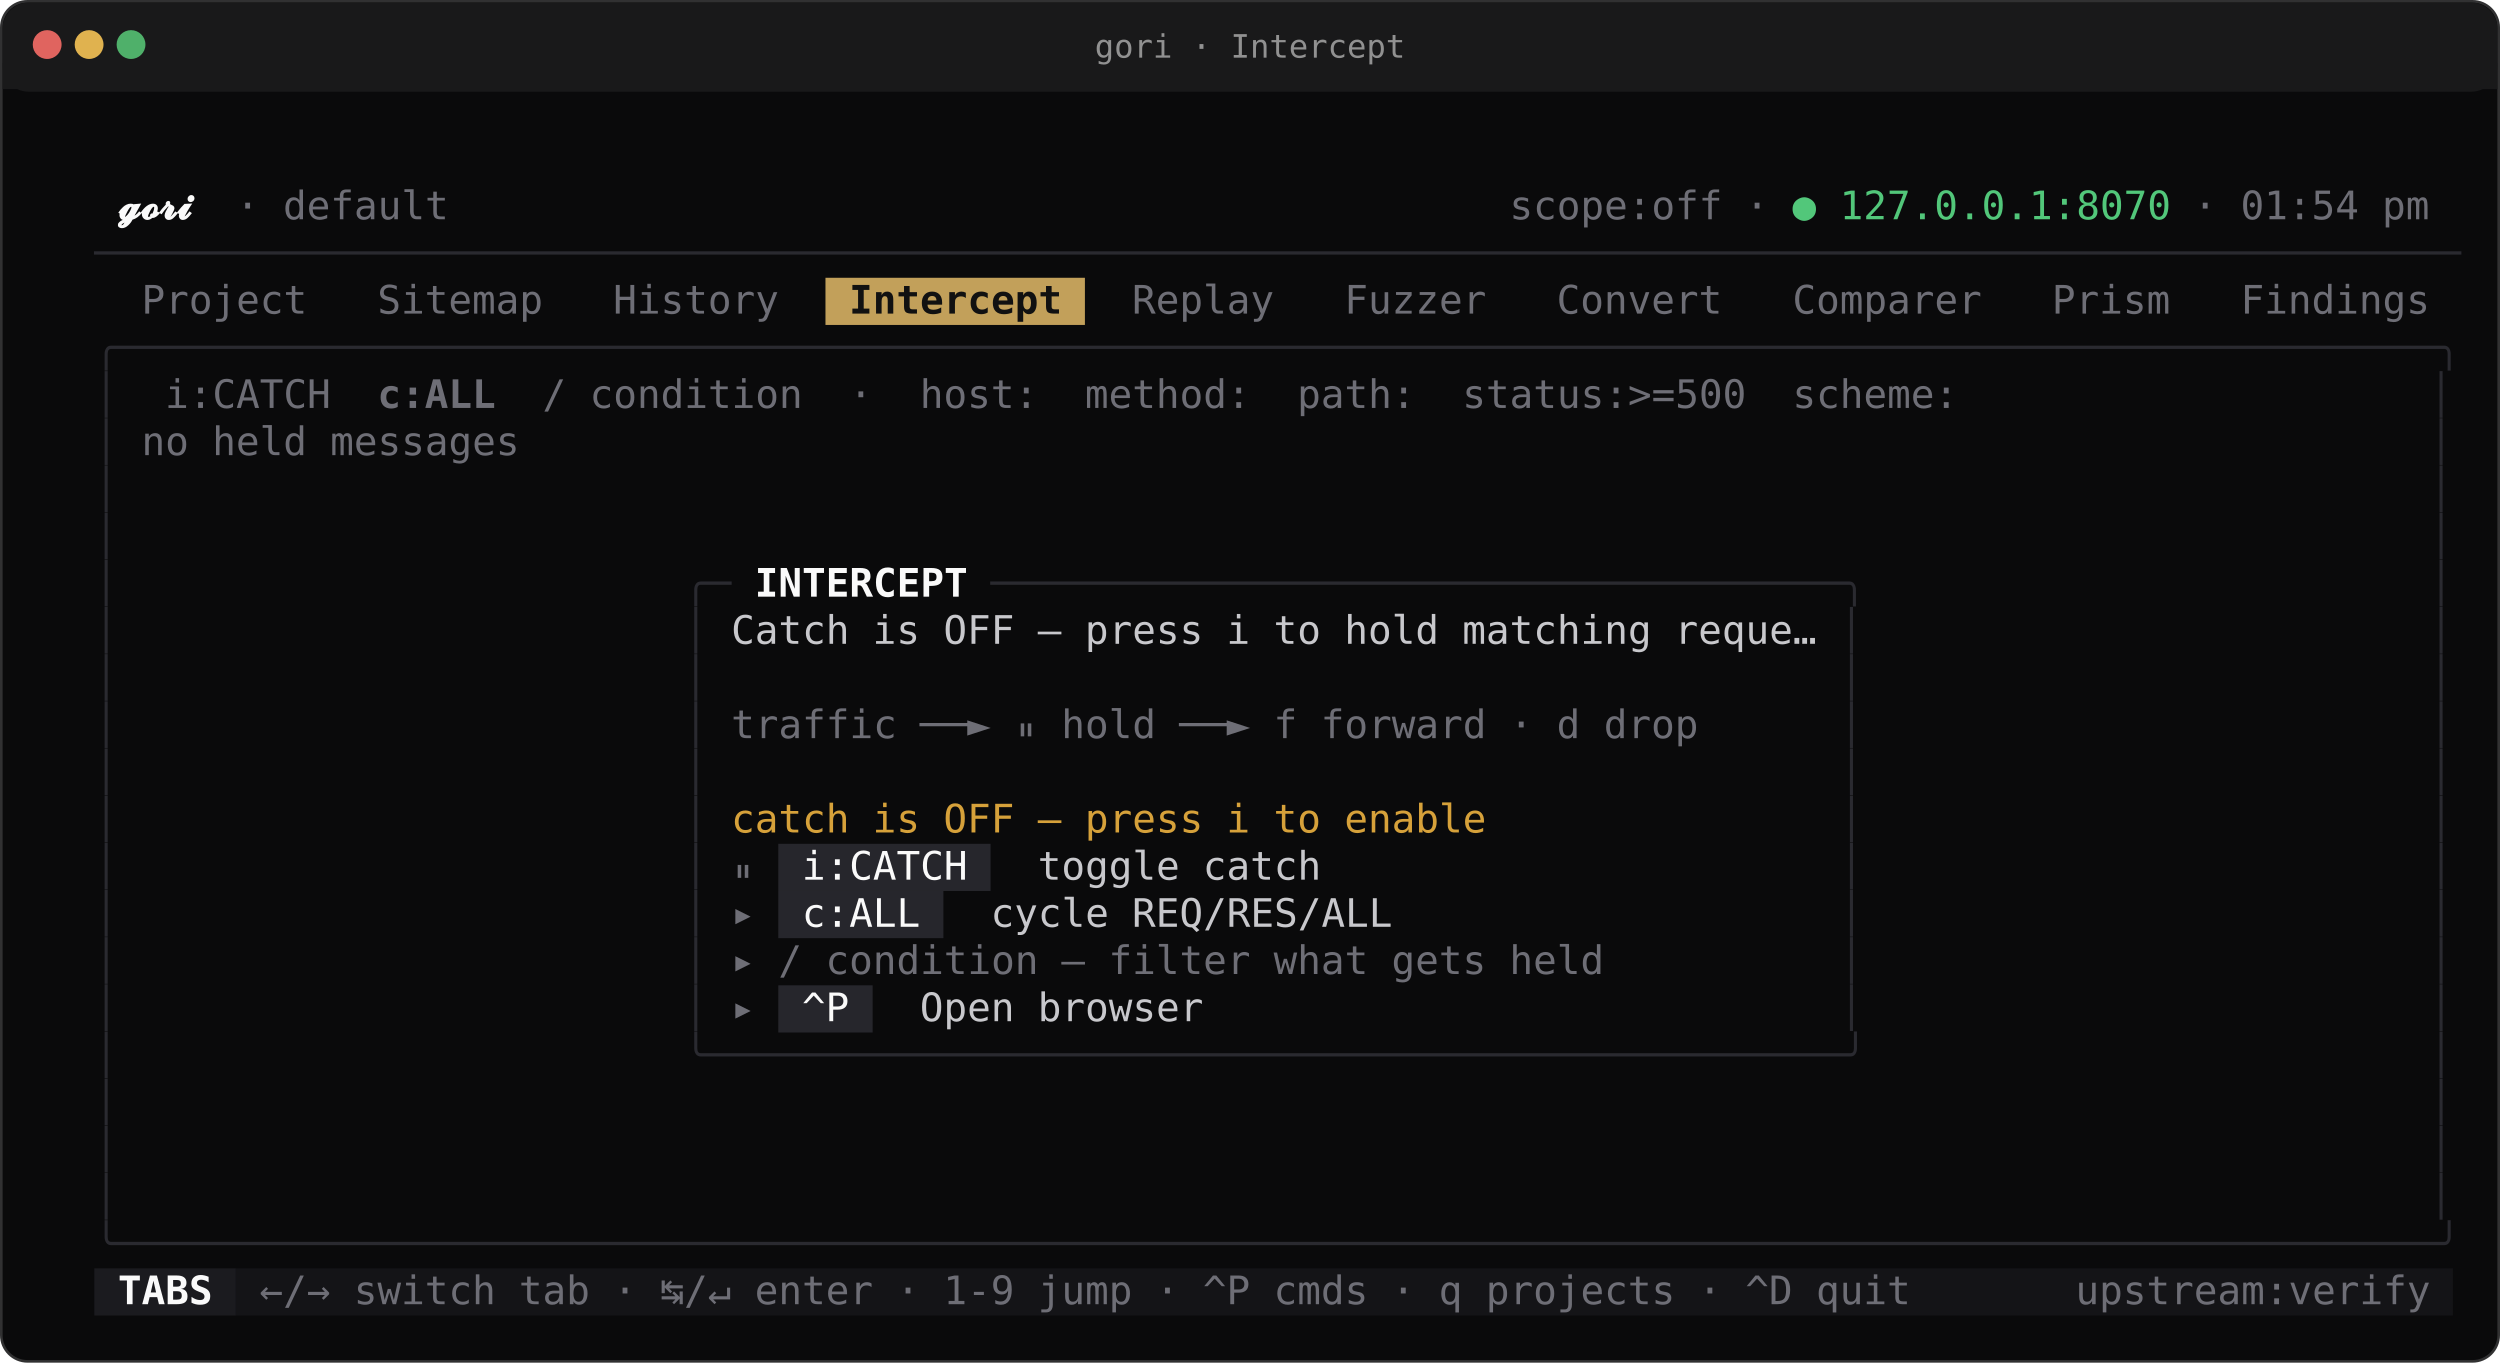
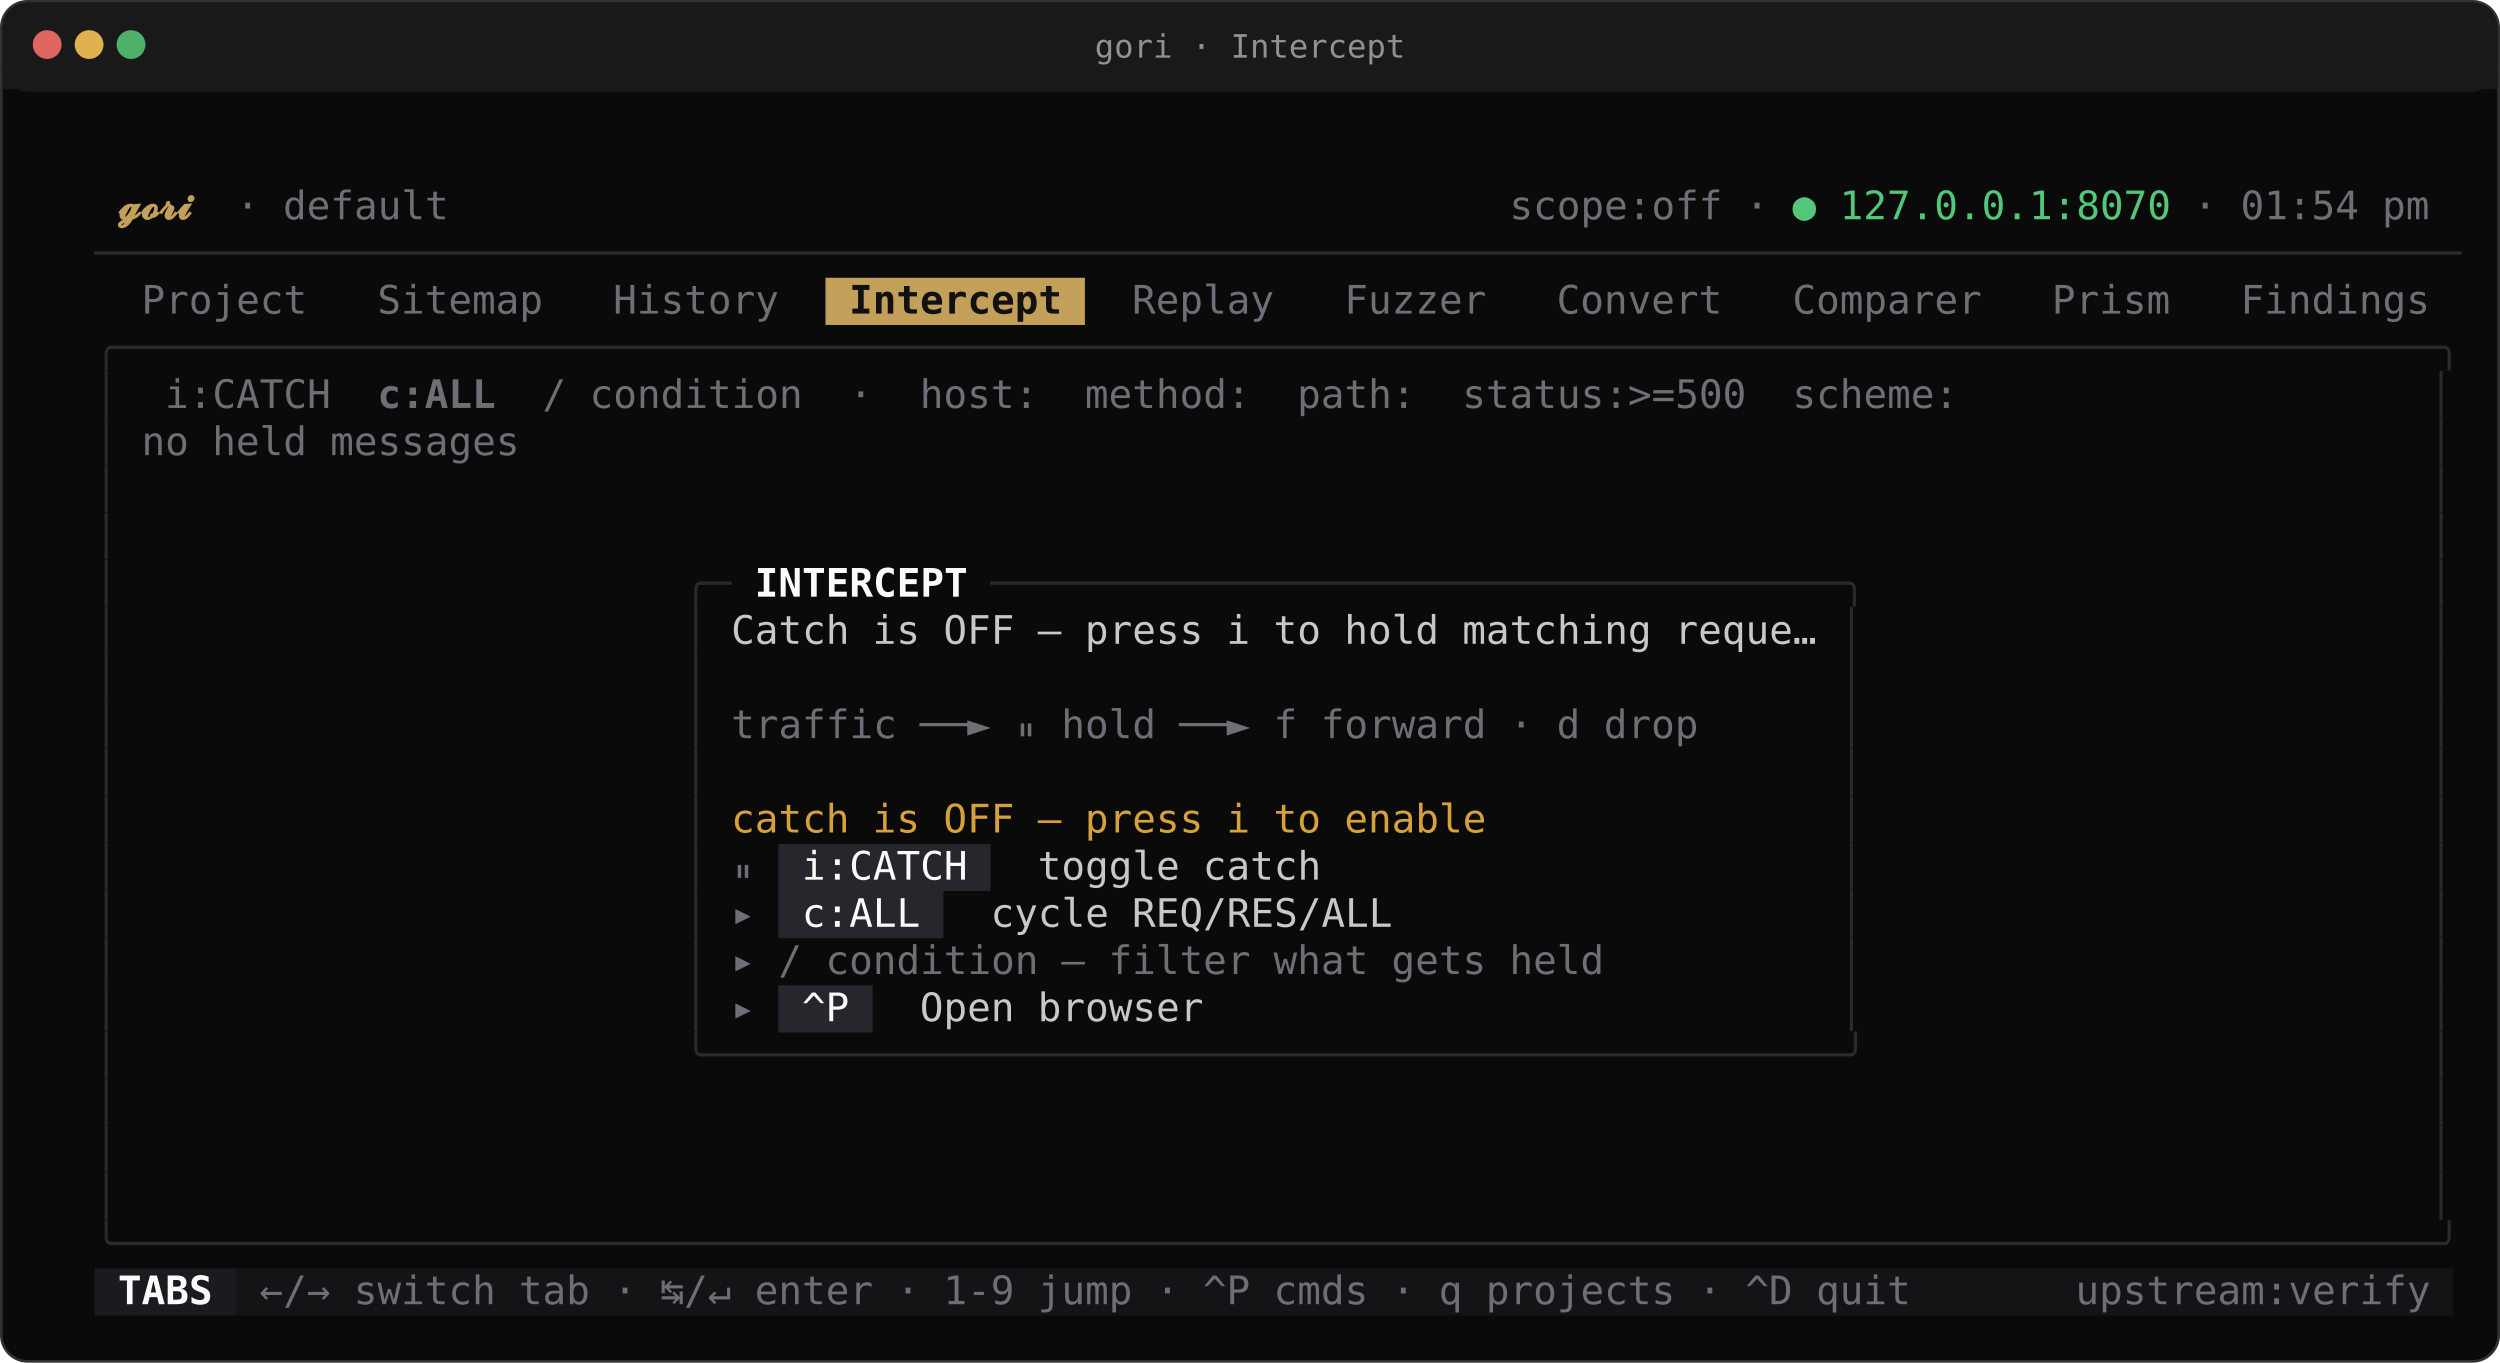
<svg xmlns="http://www.w3.org/2000/svg" width="954" height="520" viewBox="0 0 954.0 520.0" font-family="ui-monospace,'SF Mono','JetBrains Mono',Menlo,Consolas,monospace" font-size="15.0px" role="img" aria-label="gori · Intercept">
  <rect x="0.5" y="0.5" width="953.0" height="519.0" rx="10" ry="10" fill="#0a0a0b" stroke="#313132" stroke-width="1" />
  <rect x="1" y="1" width="952.0" height="34.0" rx="10" ry="10" fill="#19191a" />
  <rect x="1" y="24.0" width="952.0" height="10" fill="#19191a" />
  <circle cx="18.0" cy="17.0" r="5.5" fill="#e0645f" />
  <circle cx="34.0" cy="17.0" r="5.5" fill="#e0b24f" />
  <circle cx="50.0" cy="17.0" r="5.5" fill="#4fb06a" />
  <text x="477.0" y="22.0" text-anchor="middle" fill="#919191" font-size="12.3px">gori · Intercept</text>
  <rect x="315.00" y="106.00" width="99.00" height="18.00" fill="#c2a05a" />
  <rect x="297.00" y="322.00" width="81.00" height="18.00" fill="#26262c" />
  <rect x="297.00" y="340.00" width="63.00" height="18.00" fill="#26262c" />
  <rect x="297.00" y="376.00" width="36.00" height="18.00" fill="#26262c" />
  <rect x="36.00" y="484.00" width="54.00" height="18.00" fill="#1b1b1f" />
  <rect x="90.00" y="484.00" width="846.00" height="18.00" fill="#141417" />
-   <text x="45.00" y="83.68" textLength="36.00" lengthAdjust="spacingAndGlyphs" fill="#fafafa" font-weight="700" xml:space="preserve">𝓰𝓸𝓻𝓲</text>
+   <text x="45.00" y="83.68" textLength="36.00" lengthAdjust="spacingAndGlyphs" fill="#c2a05a" font-weight="700" xml:space="preserve">𝓰𝓸𝓻𝓲</text>
  <text x="90.00" y="83.68" textLength="9.00" lengthAdjust="spacingAndGlyphs" fill="#6e6e76" xml:space="preserve">·</text>
  <text x="108.00" y="83.68" textLength="63.00" lengthAdjust="spacingAndGlyphs" fill="#6e6e76" xml:space="preserve">default</text>
  <text x="576.00" y="83.68" textLength="81.00" lengthAdjust="spacingAndGlyphs" fill="#6e6e76" xml:space="preserve">scope:off</text>
  <text x="666.00" y="83.68" textLength="9.00" lengthAdjust="spacingAndGlyphs" fill="#6e6e76" xml:space="preserve">·</text>
  <text x="684.00" y="83.68" textLength="9.00" lengthAdjust="spacingAndGlyphs" fill="#52c77a" xml:space="preserve">●</text>
  <text x="702.00" y="83.68" textLength="126.00" lengthAdjust="spacingAndGlyphs" fill="#52c77a" xml:space="preserve">127.0.0.1:8070</text>
  <text x="837.00" y="83.68" textLength="9.00" lengthAdjust="spacingAndGlyphs" fill="#6e6e76" xml:space="preserve">·</text>
  <text x="855.00" y="83.68" textLength="45.00" lengthAdjust="spacingAndGlyphs" fill="#6e6e76" xml:space="preserve">01:54</text>
  <text x="909.00" y="83.68" textLength="18.00" lengthAdjust="spacingAndGlyphs" fill="#6e6e76" xml:space="preserve">pm</text>
  <text x="36.00" y="101.68" textLength="900.00" lengthAdjust="spacingAndGlyphs" fill="#2a2a30" xml:space="preserve">────────────────────────────────────────────────────────────────────────────────────────────────────</text>
  <text x="54.00" y="119.68" textLength="63.00" lengthAdjust="spacingAndGlyphs" fill="#6e6e76" xml:space="preserve">Project</text>
  <text x="144.00" y="119.68" textLength="63.00" lengthAdjust="spacingAndGlyphs" fill="#6e6e76" xml:space="preserve">Sitemap</text>
  <text x="234.00" y="119.68" textLength="63.00" lengthAdjust="spacingAndGlyphs" fill="#6e6e76" xml:space="preserve">History</text>
  <text x="324.00" y="119.68" textLength="81.00" lengthAdjust="spacingAndGlyphs" fill="#111111" font-weight="700" xml:space="preserve">Intercept</text>
  <text x="432.00" y="119.68" textLength="54.00" lengthAdjust="spacingAndGlyphs" fill="#6e6e76" xml:space="preserve">Replay</text>
  <text x="513.00" y="119.68" textLength="54.00" lengthAdjust="spacingAndGlyphs" fill="#6e6e76" xml:space="preserve">Fuzzer</text>
  <text x="594.00" y="119.68" textLength="63.00" lengthAdjust="spacingAndGlyphs" fill="#6e6e76" xml:space="preserve">Convert</text>
  <text x="684.00" y="119.68" textLength="72.00" lengthAdjust="spacingAndGlyphs" fill="#6e6e76" xml:space="preserve">Comparer</text>
  <text x="783.00" y="119.68" textLength="45.00" lengthAdjust="spacingAndGlyphs" fill="#6e6e76" xml:space="preserve">Prism</text>
  <text x="855.00" y="119.68" textLength="72.00" lengthAdjust="spacingAndGlyphs" fill="#6e6e76" xml:space="preserve">Findings</text>
  <text x="36.00" y="137.68" textLength="900.00" lengthAdjust="spacingAndGlyphs" fill="#2a2a30" xml:space="preserve">╭──────────────────────────────────────────────────────────────────────────────────────────────────╮</text>
  <text x="36.00" y="155.68" textLength="9.00" lengthAdjust="spacingAndGlyphs" fill="#2a2a30" xml:space="preserve">│</text>
  <text x="63.00" y="155.68" textLength="63.00" lengthAdjust="spacingAndGlyphs" fill="#6e6e76" xml:space="preserve">i:CATCH</text>
  <text x="144.00" y="155.68" textLength="45.00" lengthAdjust="spacingAndGlyphs" fill="#6e6e76" font-weight="700" xml:space="preserve">c:ALL</text>
  <text x="207.00" y="155.68" textLength="9.00" lengthAdjust="spacingAndGlyphs" fill="#6e6e76" xml:space="preserve">/</text>
  <text x="225.00" y="155.68" textLength="81.00" lengthAdjust="spacingAndGlyphs" fill="#6e6e76" xml:space="preserve">condition</text>
  <text x="324.00" y="155.68" textLength="9.00" lengthAdjust="spacingAndGlyphs" fill="#6e6e76" xml:space="preserve">·</text>
  <text x="351.00" y="155.68" textLength="45.00" lengthAdjust="spacingAndGlyphs" fill="#6e6e76" xml:space="preserve">host:</text>
  <text x="414.00" y="155.68" textLength="63.00" lengthAdjust="spacingAndGlyphs" fill="#6e6e76" xml:space="preserve">method:</text>
  <text x="495.00" y="155.68" textLength="45.00" lengthAdjust="spacingAndGlyphs" fill="#6e6e76" xml:space="preserve">path:</text>
  <text x="558.00" y="155.68" textLength="108.00" lengthAdjust="spacingAndGlyphs" fill="#6e6e76" xml:space="preserve">status:&gt;=500</text>
  <text x="684.00" y="155.68" textLength="63.00" lengthAdjust="spacingAndGlyphs" fill="#6e6e76" xml:space="preserve">scheme:</text>
  <text x="927.00" y="155.68" textLength="9.00" lengthAdjust="spacingAndGlyphs" fill="#2a2a30" xml:space="preserve">│</text>
  <text x="36.00" y="173.68" textLength="9.00" lengthAdjust="spacingAndGlyphs" fill="#2a2a30" xml:space="preserve">│</text>
  <text x="54.00" y="173.68" textLength="18.00" lengthAdjust="spacingAndGlyphs" fill="#6e6e76" xml:space="preserve">no</text>
  <text x="81.00" y="173.68" textLength="36.00" lengthAdjust="spacingAndGlyphs" fill="#6e6e76" xml:space="preserve">held</text>
  <text x="126.00" y="173.68" textLength="72.00" lengthAdjust="spacingAndGlyphs" fill="#6e6e76" xml:space="preserve">messages</text>
  <text x="927.00" y="173.68" textLength="9.00" lengthAdjust="spacingAndGlyphs" fill="#2a2a30" xml:space="preserve">│</text>
  <text x="36.00" y="191.68" textLength="9.00" lengthAdjust="spacingAndGlyphs" fill="#2a2a30" xml:space="preserve">│</text>
  <text x="927.00" y="191.68" textLength="9.00" lengthAdjust="spacingAndGlyphs" fill="#2a2a30" xml:space="preserve">│</text>
  <text x="36.00" y="209.68" textLength="9.00" lengthAdjust="spacingAndGlyphs" fill="#2a2a30" xml:space="preserve">│</text>
  <text x="927.00" y="209.68" textLength="9.00" lengthAdjust="spacingAndGlyphs" fill="#2a2a30" xml:space="preserve">│</text>
  <text x="36.00" y="227.68" textLength="9.00" lengthAdjust="spacingAndGlyphs" fill="#2a2a30" xml:space="preserve">│</text>
  <text x="261.00" y="227.68" textLength="18.00" lengthAdjust="spacingAndGlyphs" fill="#2a2a30" xml:space="preserve">╭─</text>
  <text x="288.00" y="227.68" textLength="81.00" lengthAdjust="spacingAndGlyphs" fill="#fafafa" font-weight="700" xml:space="preserve">INTERCEPT</text>
  <text x="378.00" y="227.68" textLength="333.00" lengthAdjust="spacingAndGlyphs" fill="#2a2a30" xml:space="preserve">────────────────────────────────────╮</text>
  <text x="927.00" y="227.68" textLength="9.00" lengthAdjust="spacingAndGlyphs" fill="#2a2a30" xml:space="preserve">│</text>
  <text x="36.00" y="245.68" textLength="9.00" lengthAdjust="spacingAndGlyphs" fill="#2a2a30" xml:space="preserve">│</text>
  <text x="261.00" y="245.68" textLength="9.00" lengthAdjust="spacingAndGlyphs" fill="#2a2a30" xml:space="preserve">│</text>
  <text x="279.00" y="245.68" textLength="45.00" lengthAdjust="spacingAndGlyphs" fill="#c8c8cc" xml:space="preserve">Catch</text>
  <text x="333.00" y="245.68" textLength="18.00" lengthAdjust="spacingAndGlyphs" fill="#c8c8cc" xml:space="preserve">is</text>
  <text x="360.00" y="245.68" textLength="27.00" lengthAdjust="spacingAndGlyphs" fill="#c8c8cc" xml:space="preserve">OFF</text>
  <text x="396.00" y="245.68" textLength="9.00" lengthAdjust="spacingAndGlyphs" fill="#c8c8cc" xml:space="preserve">—</text>
  <text x="414.00" y="245.68" textLength="45.00" lengthAdjust="spacingAndGlyphs" fill="#c8c8cc" xml:space="preserve">press</text>
  <text x="468.00" y="245.68" textLength="9.00" lengthAdjust="spacingAndGlyphs" fill="#c8c8cc" xml:space="preserve">i</text>
  <text x="486.00" y="245.68" textLength="18.00" lengthAdjust="spacingAndGlyphs" fill="#c8c8cc" xml:space="preserve">to</text>
  <text x="513.00" y="245.68" textLength="36.00" lengthAdjust="spacingAndGlyphs" fill="#c8c8cc" xml:space="preserve">hold</text>
  <text x="558.00" y="245.68" textLength="72.00" lengthAdjust="spacingAndGlyphs" fill="#c8c8cc" xml:space="preserve">matching</text>
  <text x="639.00" y="245.68" textLength="54.00" lengthAdjust="spacingAndGlyphs" fill="#c8c8cc" xml:space="preserve">reque…</text>
  <text x="702.00" y="245.68" textLength="9.00" lengthAdjust="spacingAndGlyphs" fill="#2a2a30" xml:space="preserve">│</text>
  <text x="927.00" y="245.68" textLength="9.00" lengthAdjust="spacingAndGlyphs" fill="#2a2a30" xml:space="preserve">│</text>
  <text x="36.00" y="263.68" textLength="9.00" lengthAdjust="spacingAndGlyphs" fill="#2a2a30" xml:space="preserve">│</text>
  <text x="261.00" y="263.68" textLength="9.00" lengthAdjust="spacingAndGlyphs" fill="#2a2a30" xml:space="preserve">│</text>
  <text x="702.00" y="263.68" textLength="9.00" lengthAdjust="spacingAndGlyphs" fill="#2a2a30" xml:space="preserve">│</text>
  <text x="927.00" y="263.68" textLength="9.00" lengthAdjust="spacingAndGlyphs" fill="#2a2a30" xml:space="preserve">│</text>
  <text x="36.00" y="281.68" textLength="9.00" lengthAdjust="spacingAndGlyphs" fill="#2a2a30" xml:space="preserve">│</text>
  <text x="261.00" y="281.68" textLength="9.00" lengthAdjust="spacingAndGlyphs" fill="#2a2a30" xml:space="preserve">│</text>
  <text x="279.00" y="281.68" textLength="63.00" lengthAdjust="spacingAndGlyphs" fill="#6e6e76" xml:space="preserve">traffic</text>
  <text x="351.00" y="281.68" textLength="27.00" lengthAdjust="spacingAndGlyphs" fill="#6e6e76" xml:space="preserve">──►</text>
  <text x="387.00" y="281.68" textLength="9.00" lengthAdjust="spacingAndGlyphs" fill="#6e6e76" xml:space="preserve">⏸</text>
  <text x="405.00" y="281.68" textLength="36.00" lengthAdjust="spacingAndGlyphs" fill="#6e6e76" xml:space="preserve">hold</text>
  <text x="450.00" y="281.68" textLength="27.00" lengthAdjust="spacingAndGlyphs" fill="#6e6e76" xml:space="preserve">──►</text>
  <text x="486.00" y="281.68" textLength="9.00" lengthAdjust="spacingAndGlyphs" fill="#6e6e76" xml:space="preserve">f</text>
  <text x="504.00" y="281.68" textLength="63.00" lengthAdjust="spacingAndGlyphs" fill="#6e6e76" xml:space="preserve">forward</text>
  <text x="576.00" y="281.68" textLength="9.00" lengthAdjust="spacingAndGlyphs" fill="#6e6e76" xml:space="preserve">·</text>
  <text x="594.00" y="281.68" textLength="9.00" lengthAdjust="spacingAndGlyphs" fill="#6e6e76" xml:space="preserve">d</text>
  <text x="612.00" y="281.68" textLength="36.00" lengthAdjust="spacingAndGlyphs" fill="#6e6e76" xml:space="preserve">drop</text>
  <text x="702.00" y="281.68" textLength="9.00" lengthAdjust="spacingAndGlyphs" fill="#2a2a30" xml:space="preserve">│</text>
  <text x="927.00" y="281.68" textLength="9.00" lengthAdjust="spacingAndGlyphs" fill="#2a2a30" xml:space="preserve">│</text>
  <text x="36.00" y="299.68" textLength="9.00" lengthAdjust="spacingAndGlyphs" fill="#2a2a30" xml:space="preserve">│</text>
  <text x="261.00" y="299.68" textLength="9.00" lengthAdjust="spacingAndGlyphs" fill="#2a2a30" xml:space="preserve">│</text>
  <text x="702.00" y="299.68" textLength="9.00" lengthAdjust="spacingAndGlyphs" fill="#2a2a30" xml:space="preserve">│</text>
  <text x="927.00" y="299.68" textLength="9.00" lengthAdjust="spacingAndGlyphs" fill="#2a2a30" xml:space="preserve">│</text>
  <text x="36.00" y="317.68" textLength="9.00" lengthAdjust="spacingAndGlyphs" fill="#2a2a30" xml:space="preserve">│</text>
  <text x="261.00" y="317.68" textLength="9.00" lengthAdjust="spacingAndGlyphs" fill="#2a2a30" xml:space="preserve">│</text>
  <text x="279.00" y="317.68" textLength="45.00" lengthAdjust="spacingAndGlyphs" fill="#d6a13a" xml:space="preserve">catch</text>
  <text x="333.00" y="317.68" textLength="18.00" lengthAdjust="spacingAndGlyphs" fill="#d6a13a" xml:space="preserve">is</text>
  <text x="360.00" y="317.68" textLength="27.00" lengthAdjust="spacingAndGlyphs" fill="#d6a13a" xml:space="preserve">OFF</text>
  <text x="396.00" y="317.68" textLength="9.00" lengthAdjust="spacingAndGlyphs" fill="#d6a13a" xml:space="preserve">—</text>
  <text x="414.00" y="317.68" textLength="45.00" lengthAdjust="spacingAndGlyphs" fill="#d6a13a" xml:space="preserve">press</text>
  <text x="468.00" y="317.68" textLength="9.00" lengthAdjust="spacingAndGlyphs" fill="#d6a13a" xml:space="preserve">i</text>
  <text x="486.00" y="317.68" textLength="18.00" lengthAdjust="spacingAndGlyphs" fill="#d6a13a" xml:space="preserve">to</text>
  <text x="513.00" y="317.68" textLength="54.00" lengthAdjust="spacingAndGlyphs" fill="#d6a13a" xml:space="preserve">enable</text>
  <text x="702.00" y="317.68" textLength="9.00" lengthAdjust="spacingAndGlyphs" fill="#2a2a30" xml:space="preserve">│</text>
  <text x="927.00" y="317.68" textLength="9.00" lengthAdjust="spacingAndGlyphs" fill="#2a2a30" xml:space="preserve">│</text>
  <text x="36.00" y="335.68" textLength="9.00" lengthAdjust="spacingAndGlyphs" fill="#2a2a30" xml:space="preserve">│</text>
  <text x="261.00" y="335.68" textLength="9.00" lengthAdjust="spacingAndGlyphs" fill="#2a2a30" xml:space="preserve">│</text>
  <text x="279.00" y="335.68" textLength="9.00" lengthAdjust="spacingAndGlyphs" fill="#6e6e76" xml:space="preserve">⏸</text>
  <text x="306.00" y="335.68" textLength="63.00" lengthAdjust="spacingAndGlyphs" fill="#fafafa" xml:space="preserve">i:CATCH</text>
  <text x="396.00" y="335.68" textLength="54.00" lengthAdjust="spacingAndGlyphs" fill="#c8c8cc" xml:space="preserve">toggle</text>
  <text x="459.00" y="335.68" textLength="45.00" lengthAdjust="spacingAndGlyphs" fill="#c8c8cc" xml:space="preserve">catch</text>
  <text x="702.00" y="335.68" textLength="9.00" lengthAdjust="spacingAndGlyphs" fill="#2a2a30" xml:space="preserve">│</text>
  <text x="927.00" y="335.68" textLength="9.00" lengthAdjust="spacingAndGlyphs" fill="#2a2a30" xml:space="preserve">│</text>
  <text x="36.00" y="353.68" textLength="9.00" lengthAdjust="spacingAndGlyphs" fill="#2a2a30" xml:space="preserve">│</text>
  <text x="261.00" y="353.68" textLength="9.00" lengthAdjust="spacingAndGlyphs" fill="#2a2a30" xml:space="preserve">│</text>
  <text x="279.00" y="353.68" textLength="9.00" lengthAdjust="spacingAndGlyphs" fill="#6e6e76" xml:space="preserve">▸</text>
  <text x="306.00" y="353.68" textLength="45.00" lengthAdjust="spacingAndGlyphs" fill="#fafafa" xml:space="preserve">c:ALL</text>
  <text x="378.00" y="353.68" textLength="45.00" lengthAdjust="spacingAndGlyphs" fill="#c8c8cc" xml:space="preserve">cycle</text>
  <text x="432.00" y="353.68" textLength="99.00" lengthAdjust="spacingAndGlyphs" fill="#c8c8cc" xml:space="preserve">REQ/RES/ALL</text>
  <text x="702.00" y="353.68" textLength="9.00" lengthAdjust="spacingAndGlyphs" fill="#2a2a30" xml:space="preserve">│</text>
  <text x="927.00" y="353.68" textLength="9.00" lengthAdjust="spacingAndGlyphs" fill="#2a2a30" xml:space="preserve">│</text>
  <text x="36.00" y="371.68" textLength="9.00" lengthAdjust="spacingAndGlyphs" fill="#2a2a30" xml:space="preserve">│</text>
  <text x="261.00" y="371.68" textLength="9.00" lengthAdjust="spacingAndGlyphs" fill="#2a2a30" xml:space="preserve">│</text>
  <text x="279.00" y="371.68" textLength="9.00" lengthAdjust="spacingAndGlyphs" fill="#6e6e76" xml:space="preserve">▸</text>
  <text x="297.00" y="371.68" textLength="9.00" lengthAdjust="spacingAndGlyphs" fill="#6e6e76" xml:space="preserve">/</text>
  <text x="315.00" y="371.68" textLength="81.00" lengthAdjust="spacingAndGlyphs" fill="#6e6e76" xml:space="preserve">condition</text>
  <text x="405.00" y="371.68" textLength="9.00" lengthAdjust="spacingAndGlyphs" fill="#6e6e76" xml:space="preserve">—</text>
  <text x="423.00" y="371.68" textLength="54.00" lengthAdjust="spacingAndGlyphs" fill="#6e6e76" xml:space="preserve">filter</text>
  <text x="486.00" y="371.68" textLength="36.00" lengthAdjust="spacingAndGlyphs" fill="#6e6e76" xml:space="preserve">what</text>
  <text x="531.00" y="371.68" textLength="36.00" lengthAdjust="spacingAndGlyphs" fill="#6e6e76" xml:space="preserve">gets</text>
  <text x="576.00" y="371.68" textLength="36.00" lengthAdjust="spacingAndGlyphs" fill="#6e6e76" xml:space="preserve">held</text>
  <text x="702.00" y="371.68" textLength="9.00" lengthAdjust="spacingAndGlyphs" fill="#2a2a30" xml:space="preserve">│</text>
  <text x="927.00" y="371.68" textLength="9.00" lengthAdjust="spacingAndGlyphs" fill="#2a2a30" xml:space="preserve">│</text>
  <text x="36.00" y="389.68" textLength="9.00" lengthAdjust="spacingAndGlyphs" fill="#2a2a30" xml:space="preserve">│</text>
  <text x="261.00" y="389.68" textLength="9.00" lengthAdjust="spacingAndGlyphs" fill="#2a2a30" xml:space="preserve">│</text>
  <text x="279.00" y="389.68" textLength="9.00" lengthAdjust="spacingAndGlyphs" fill="#6e6e76" xml:space="preserve">▸</text>
  <text x="306.00" y="389.68" textLength="18.00" lengthAdjust="spacingAndGlyphs" fill="#fafafa" xml:space="preserve">^P</text>
  <text x="351.00" y="389.68" textLength="36.00" lengthAdjust="spacingAndGlyphs" fill="#c8c8cc" xml:space="preserve">Open</text>
  <text x="396.00" y="389.68" textLength="63.00" lengthAdjust="spacingAndGlyphs" fill="#c8c8cc" xml:space="preserve">browser</text>
  <text x="702.00" y="389.68" textLength="9.00" lengthAdjust="spacingAndGlyphs" fill="#2a2a30" xml:space="preserve">│</text>
  <text x="927.00" y="389.68" textLength="9.00" lengthAdjust="spacingAndGlyphs" fill="#2a2a30" xml:space="preserve">│</text>
  <text x="36.00" y="407.68" textLength="9.00" lengthAdjust="spacingAndGlyphs" fill="#2a2a30" xml:space="preserve">│</text>
  <text x="261.00" y="407.68" textLength="450.00" lengthAdjust="spacingAndGlyphs" fill="#2a2a30" xml:space="preserve">╰────────────────────────────────────────────────╯</text>
  <text x="927.00" y="407.68" textLength="9.00" lengthAdjust="spacingAndGlyphs" fill="#2a2a30" xml:space="preserve">│</text>
  <text x="36.00" y="425.68" textLength="9.00" lengthAdjust="spacingAndGlyphs" fill="#2a2a30" xml:space="preserve">│</text>
  <text x="927.00" y="425.68" textLength="9.00" lengthAdjust="spacingAndGlyphs" fill="#2a2a30" xml:space="preserve">│</text>
  <text x="36.00" y="443.68" textLength="9.00" lengthAdjust="spacingAndGlyphs" fill="#2a2a30" xml:space="preserve">│</text>
  <text x="927.00" y="443.68" textLength="9.00" lengthAdjust="spacingAndGlyphs" fill="#2a2a30" xml:space="preserve">│</text>
  <text x="36.00" y="461.68" textLength="9.00" lengthAdjust="spacingAndGlyphs" fill="#2a2a30" xml:space="preserve">│</text>
  <text x="927.00" y="461.68" textLength="9.00" lengthAdjust="spacingAndGlyphs" fill="#2a2a30" xml:space="preserve">│</text>
  <text x="36.00" y="479.68" textLength="900.00" lengthAdjust="spacingAndGlyphs" fill="#2a2a30" xml:space="preserve">╰──────────────────────────────────────────────────────────────────────────────────────────────────╯</text>
  <text x="45.00" y="497.68" textLength="36.00" lengthAdjust="spacingAndGlyphs" fill="#fafafa" font-weight="700" xml:space="preserve">TABS</text>
  <text x="99.00" y="497.68" textLength="27.00" lengthAdjust="spacingAndGlyphs" fill="#6e6e76" xml:space="preserve">←/→</text>
  <text x="135.00" y="497.68" textLength="54.00" lengthAdjust="spacingAndGlyphs" fill="#6e6e76" xml:space="preserve">switch</text>
  <text x="198.00" y="497.68" textLength="27.00" lengthAdjust="spacingAndGlyphs" fill="#6e6e76" xml:space="preserve">tab</text>
  <text x="234.00" y="497.68" textLength="9.00" lengthAdjust="spacingAndGlyphs" fill="#6e6e76" xml:space="preserve">·</text>
  <text x="252.00" y="497.68" textLength="27.00" lengthAdjust="spacingAndGlyphs" fill="#6e6e76" xml:space="preserve">↹/↵</text>
  <text x="288.00" y="497.68" textLength="45.00" lengthAdjust="spacingAndGlyphs" fill="#6e6e76" xml:space="preserve">enter</text>
  <text x="342.00" y="497.68" textLength="9.00" lengthAdjust="spacingAndGlyphs" fill="#6e6e76" xml:space="preserve">·</text>
  <text x="360.00" y="497.68" textLength="27.00" lengthAdjust="spacingAndGlyphs" fill="#6e6e76" xml:space="preserve">1-9</text>
  <text x="396.00" y="497.68" textLength="36.00" lengthAdjust="spacingAndGlyphs" fill="#6e6e76" xml:space="preserve">jump</text>
  <text x="441.00" y="497.68" textLength="9.00" lengthAdjust="spacingAndGlyphs" fill="#6e6e76" xml:space="preserve">·</text>
  <text x="459.00" y="497.68" textLength="18.00" lengthAdjust="spacingAndGlyphs" fill="#6e6e76" xml:space="preserve">^P</text>
  <text x="486.00" y="497.68" textLength="36.00" lengthAdjust="spacingAndGlyphs" fill="#6e6e76" xml:space="preserve">cmds</text>
  <text x="531.00" y="497.68" textLength="9.00" lengthAdjust="spacingAndGlyphs" fill="#6e6e76" xml:space="preserve">·</text>
  <text x="549.00" y="497.68" textLength="9.00" lengthAdjust="spacingAndGlyphs" fill="#6e6e76" xml:space="preserve">q</text>
  <text x="567.00" y="497.68" textLength="72.00" lengthAdjust="spacingAndGlyphs" fill="#6e6e76" xml:space="preserve">projects</text>
  <text x="648.00" y="497.68" textLength="9.00" lengthAdjust="spacingAndGlyphs" fill="#6e6e76" xml:space="preserve">·</text>
  <text x="666.00" y="497.68" textLength="18.00" lengthAdjust="spacingAndGlyphs" fill="#6e6e76" xml:space="preserve">^D</text>
  <text x="693.00" y="497.68" textLength="36.00" lengthAdjust="spacingAndGlyphs" fill="#6e6e76" xml:space="preserve">quit</text>
  <text x="792.00" y="497.68" textLength="135.00" lengthAdjust="spacingAndGlyphs" fill="#6e6e76" xml:space="preserve">upstream:verify</text>
</svg>
